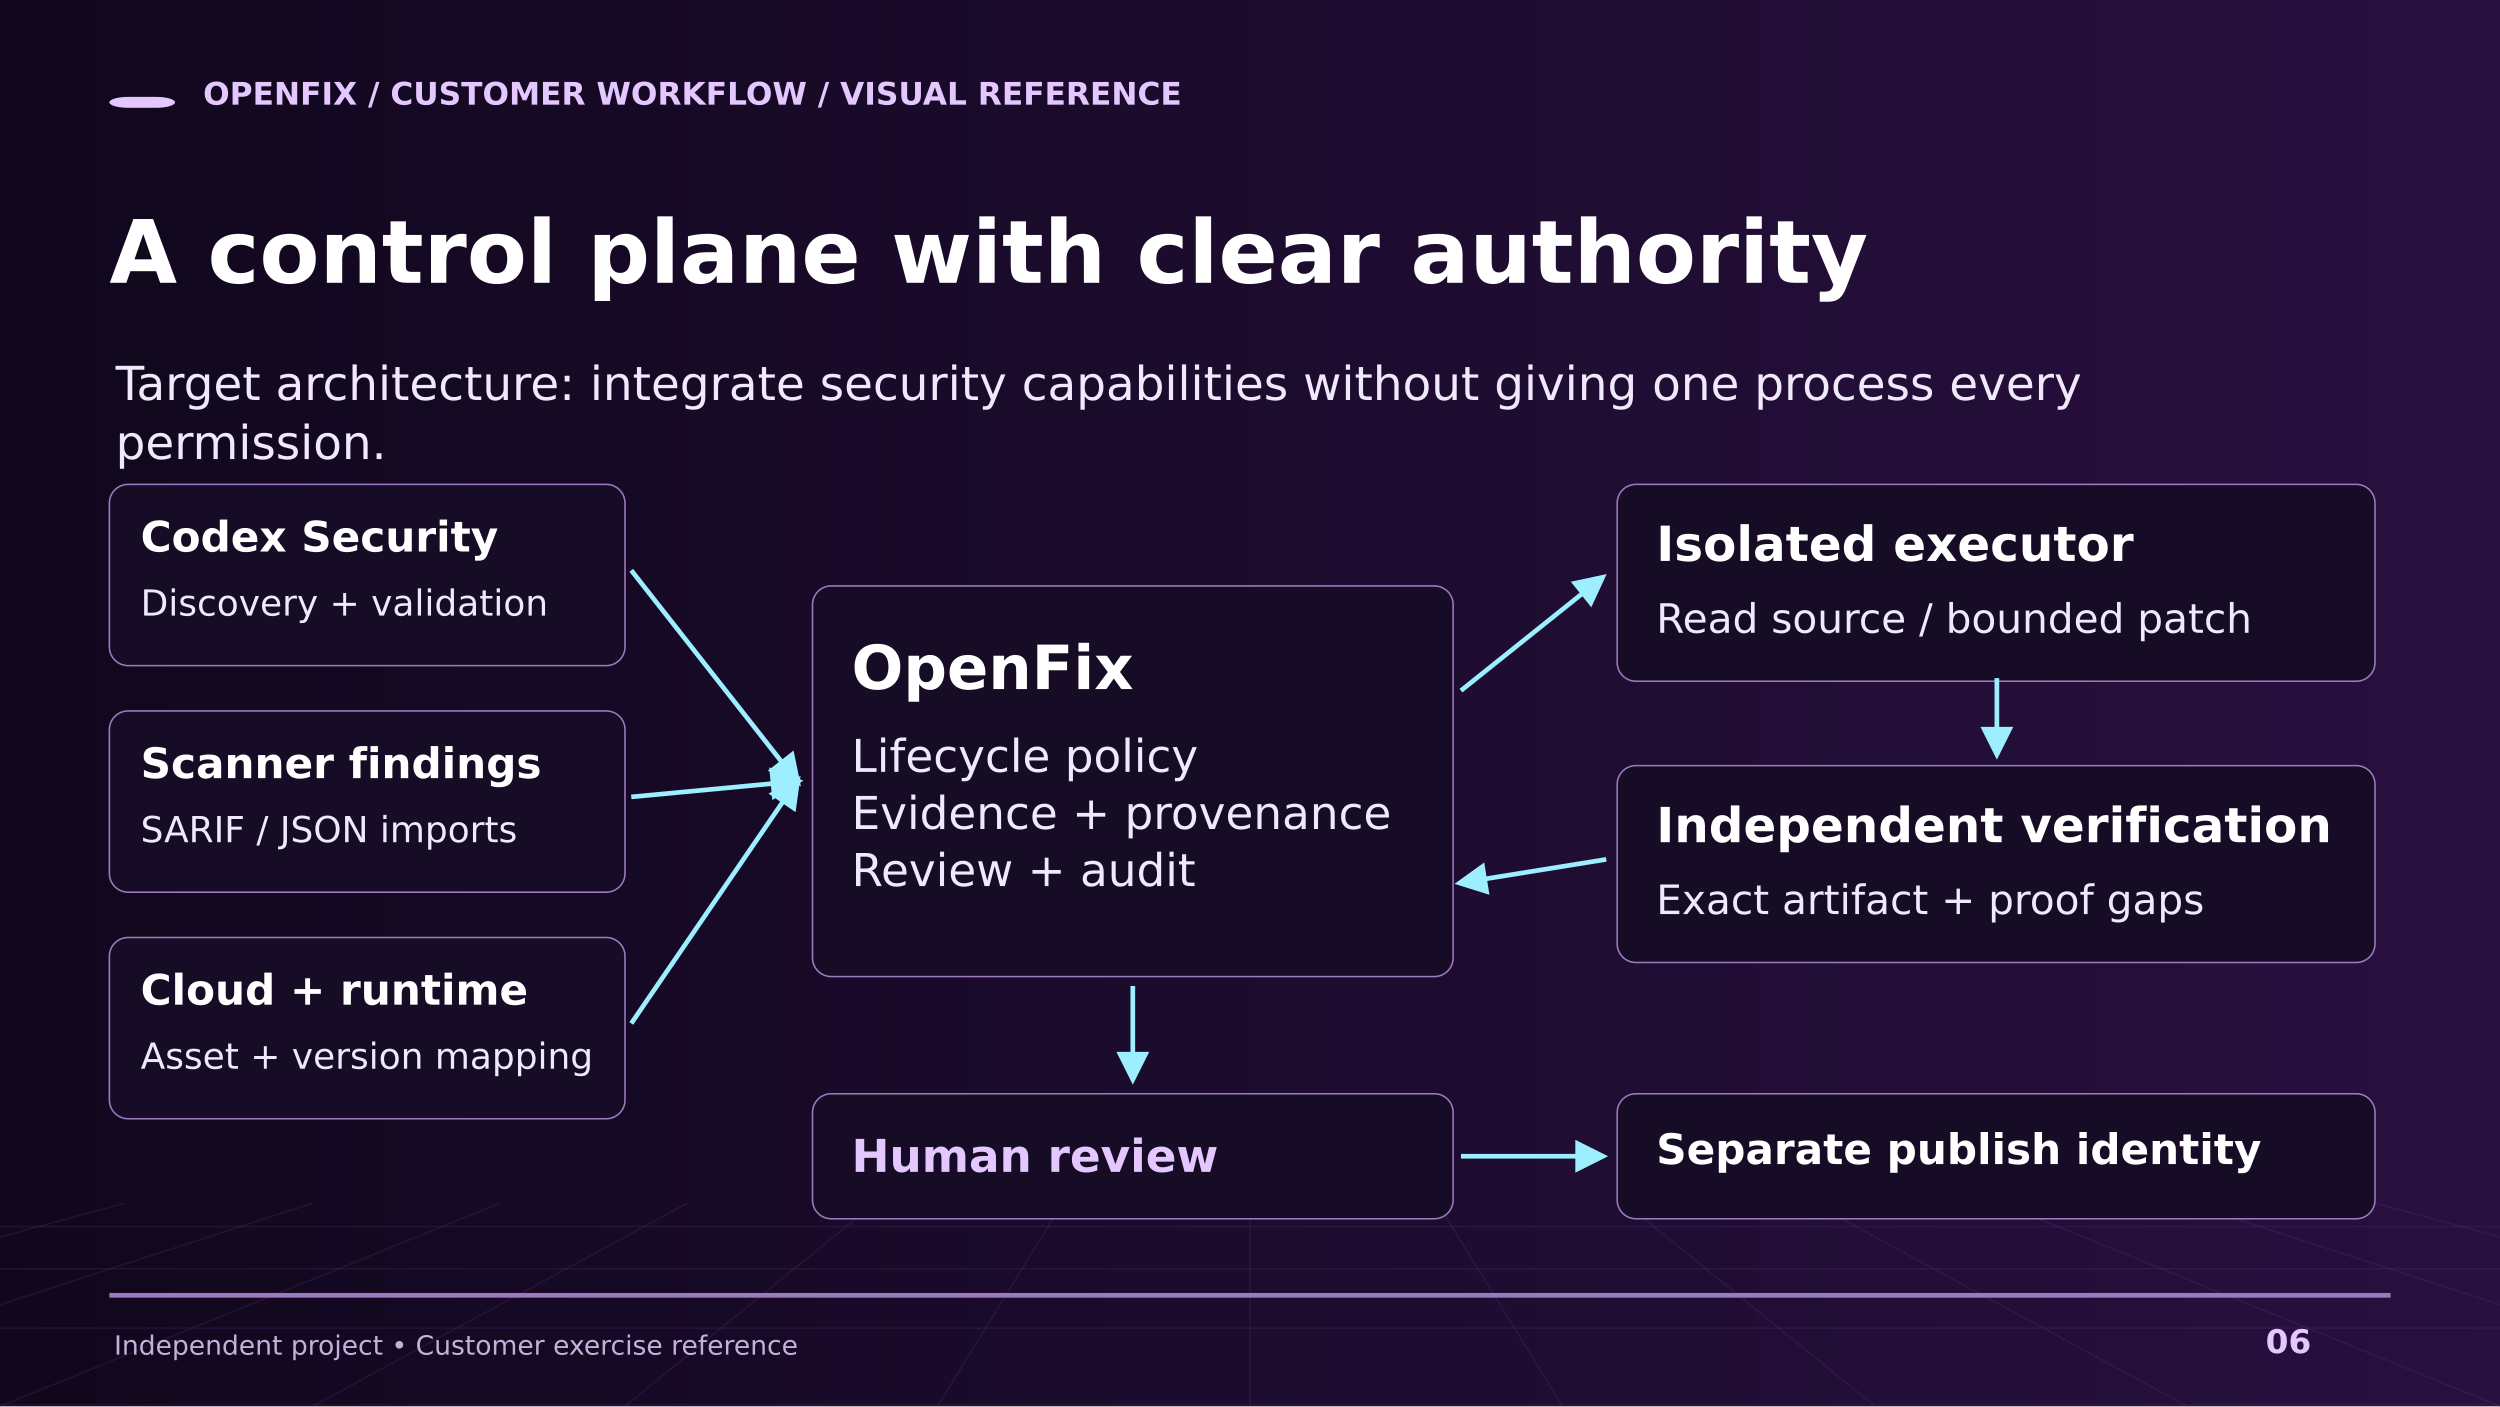
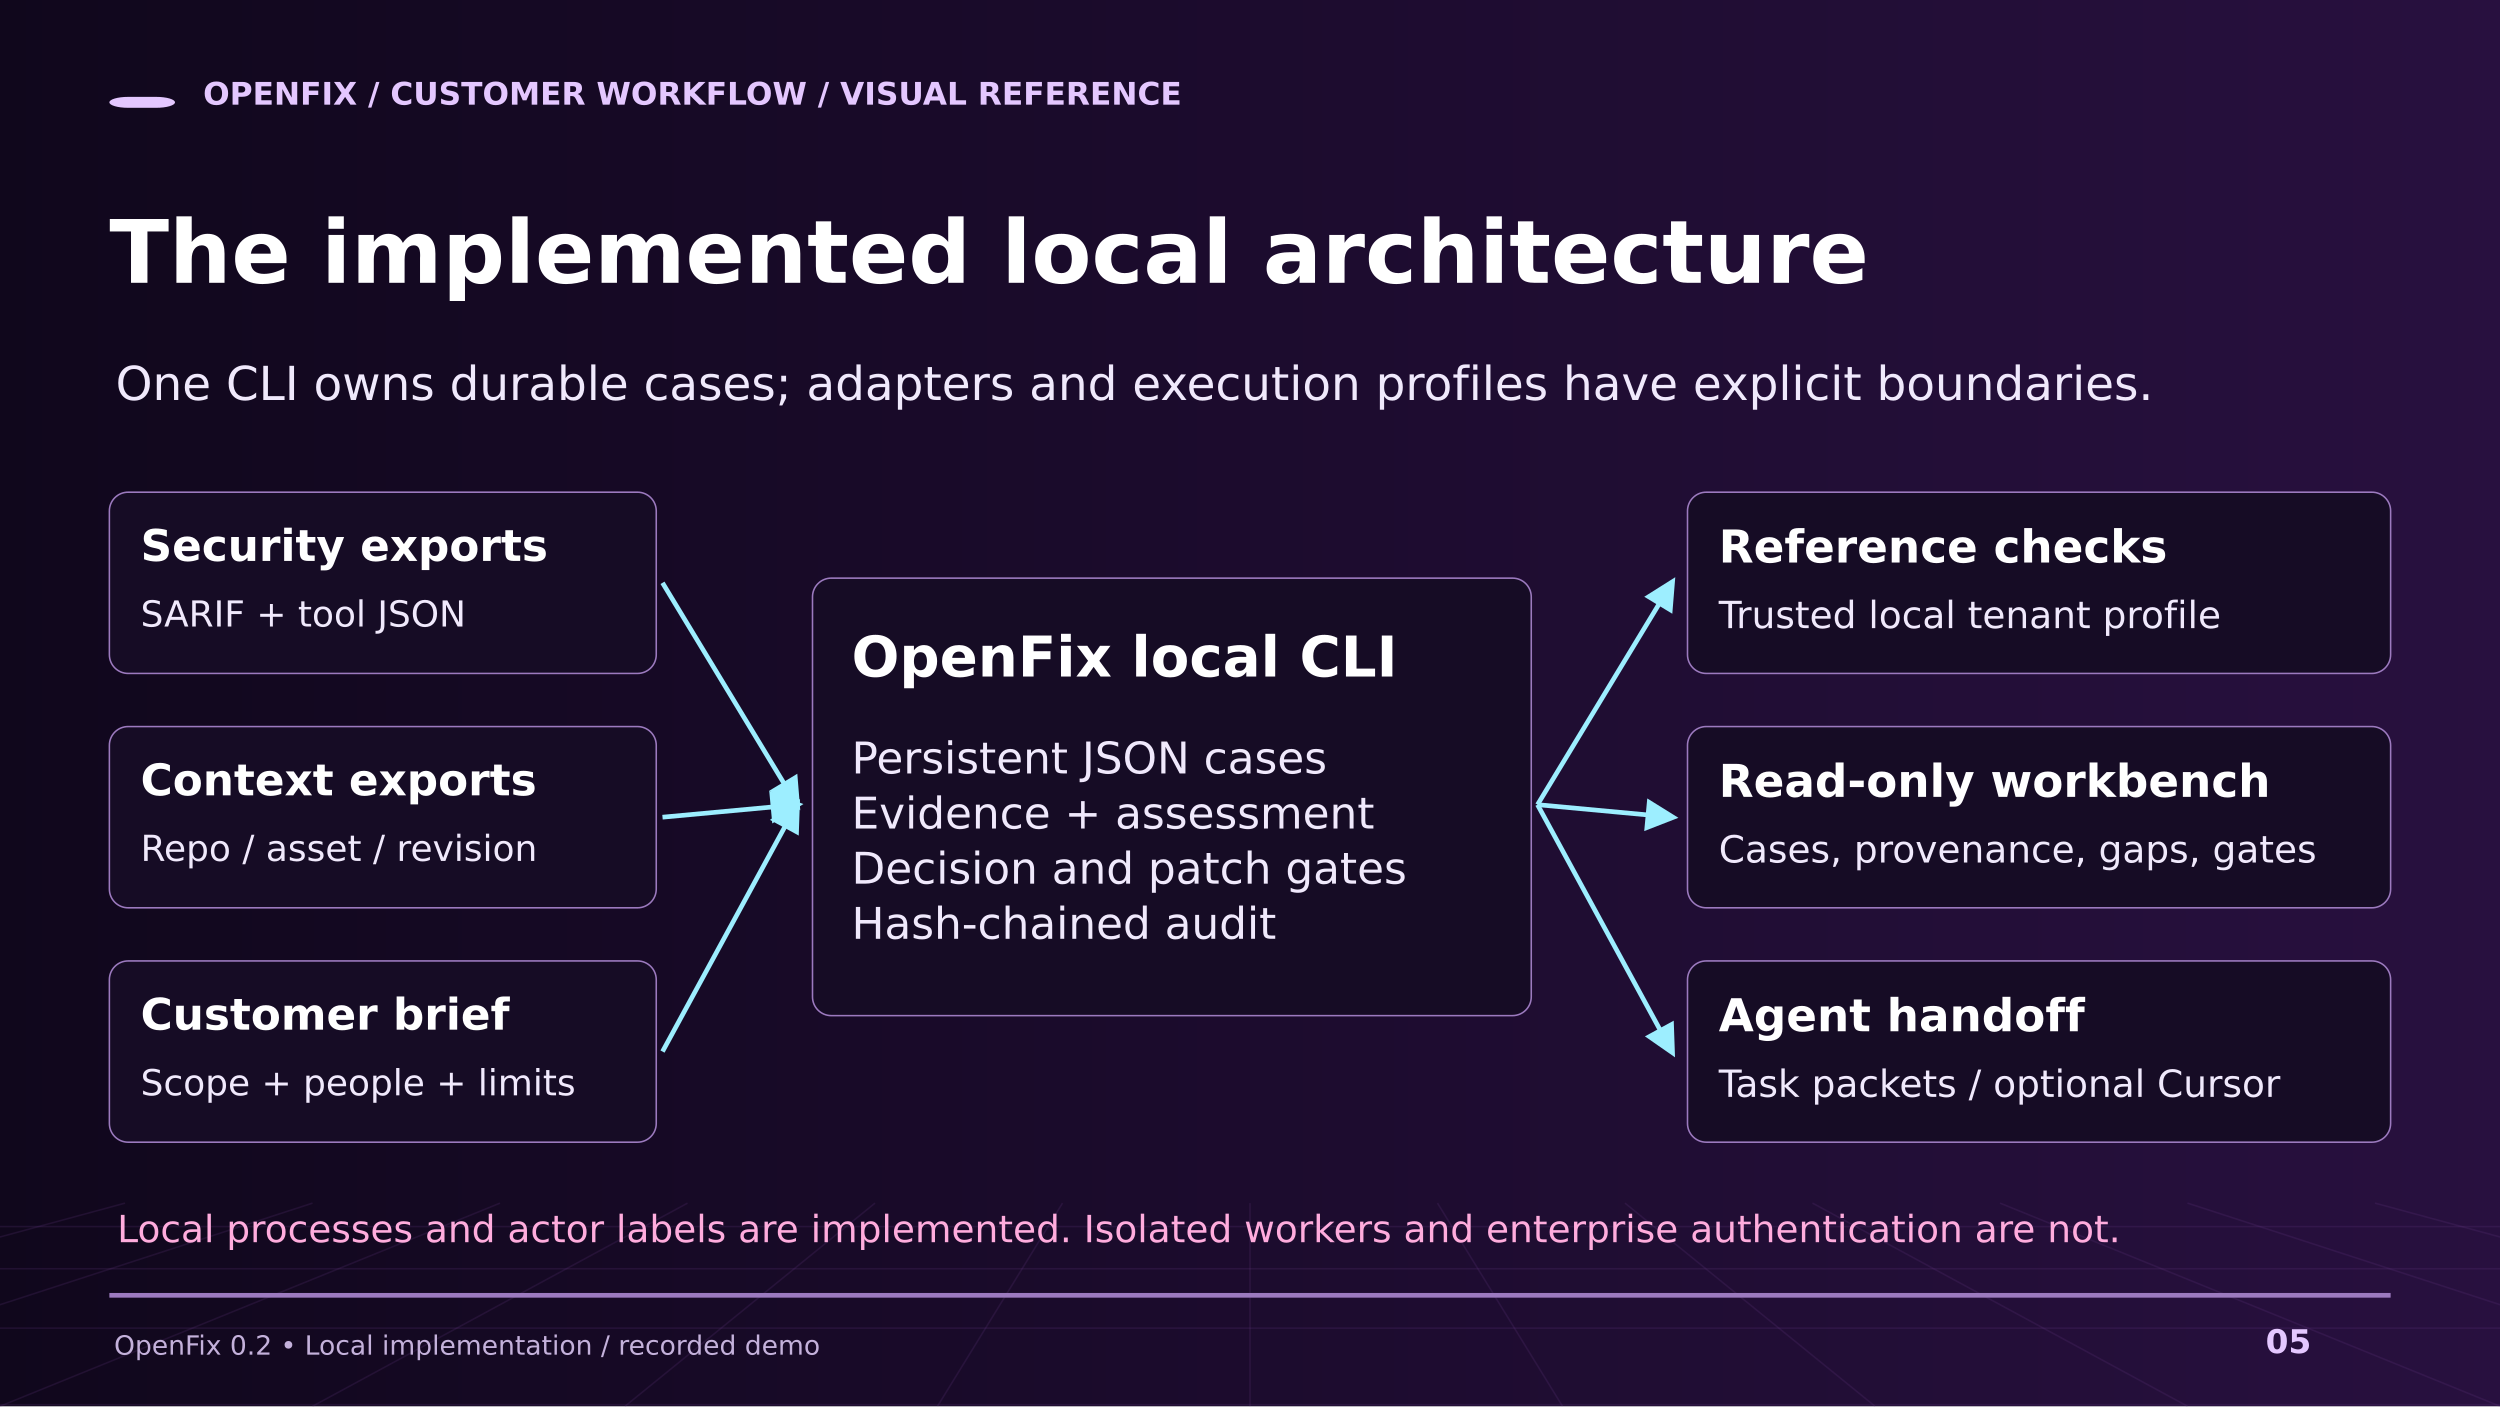
<svg xmlns="http://www.w3.org/2000/svg" width="1600" height="900" viewBox="0 0 1600 900" role="img">
  <defs>
    <linearGradient id="synthwave-background" x1="0" y1="0" x2="1" y2="0">
      <stop offset="0" stop-color="#10071C" />
      <stop offset="1" stop-color="#28103F" />
    </linearGradient>
    <marker id="arrow" viewBox="0 0 10 10" refX="8" refY="5" markerWidth="7" markerHeight="7" orient="auto-start-reverse">
      <path d="M 0 0 L 10 5 L 0 10 z" fill="#9DEEFF" />
    </marker>
  </defs>
  <rect width="1600" height="900" fill="url(#synthwave-background)" />
  <line x1="0" y1="785" x2="1600" y2="785" stroke="#6C3A8A" stroke-opacity=".19" />
  <line x1="0" y1="812" x2="1600" y2="812" stroke="#6C3A8A" stroke-opacity=".19" />
  <line x1="0" y1="850" x2="1600" y2="850" stroke="#6C3A8A" stroke-opacity=".19" />
  <line x1="0" y1="899" x2="1600" y2="899" stroke="#6C3A8A" stroke-opacity=".19" />
  <line x1="-160.0" y1="770" x2="-800" y2="900" stroke="#6C3A8A" stroke-opacity=".19" />
  <line x1="-40.0" y1="770" x2="-600" y2="900" stroke="#6C3A8A" stroke-opacity=".19" />
  <line x1="80.0" y1="770" x2="-400" y2="900" stroke="#6C3A8A" stroke-opacity=".19" />
  <line x1="200.0" y1="770" x2="-200" y2="900" stroke="#6C3A8A" stroke-opacity=".19" />
  <line x1="320.0" y1="770" x2="0" y2="900" stroke="#6C3A8A" stroke-opacity=".19" />
  <line x1="440.0" y1="770" x2="200" y2="900" stroke="#6C3A8A" stroke-opacity=".19" />
  <line x1="560.0" y1="770" x2="400" y2="900" stroke="#6C3A8A" stroke-opacity=".19" />
  <line x1="680.0" y1="770" x2="600" y2="900" stroke="#6C3A8A" stroke-opacity=".19" />
  <line x1="800.0" y1="770" x2="800" y2="900" stroke="#6C3A8A" stroke-opacity=".19" />
  <line x1="920.0" y1="770" x2="1000" y2="900" stroke="#6C3A8A" stroke-opacity=".19" />
  <line x1="1040.0" y1="770" x2="1200" y2="900" stroke="#6C3A8A" stroke-opacity=".19" />
  <line x1="1160.0" y1="770" x2="1400" y2="900" stroke="#6C3A8A" stroke-opacity=".19" />
  <line x1="1280.0" y1="770" x2="1600" y2="900" stroke="#6C3A8A" stroke-opacity=".19" />
  <line x1="1400.0" y1="770" x2="1800" y2="900" stroke="#6C3A8A" stroke-opacity=".19" />
  <line x1="1520.0" y1="770" x2="2000" y2="900" stroke="#6C3A8A" stroke-opacity=".19" />
  <line x1="1640.0" y1="770" x2="2200" y2="900" stroke="#6C3A8A" stroke-opacity=".19" />
  <line x1="1760.0" y1="770" x2="2400" y2="900" stroke="#6C3A8A" stroke-opacity=".19" />
  <rect x="70" y="62" width="42" height="7" rx="12" fill="#E4C7FF" />
  <text x="130" y="67.0" fill="#E4C7FF" font-size="20" font-family="DejaVu Sans,Arial,sans-serif" font-weight="700">OPENFIX / CUSTOMER WORKFLOW / VISUAL REFERENCE</text>
-   <text x="70" y="181.0" fill="#FFFFFF" font-size="56" font-family="DejaVu Sans,Arial,sans-serif" font-weight="700">A control plane with clear authority</text>
-   <text x="74" y="256.0" fill="#F0E9FC" font-size="30" font-family="DejaVu Sans,Arial,sans-serif" font-weight="400">Target architecture: integrate security capabilities without giving one process every</text>
-   <text x="74" y="293.8" fill="#F0E9FC" font-size="30" font-family="DejaVu Sans,Arial,sans-serif" font-weight="400">permission.</text>
+   <text x="70" y="181.0" fill="#FFFFFF" font-size="56" font-family="DejaVu Sans,Arial,sans-serif" font-weight="700">The implemented local architecture</text>
+   <text x="74" y="256.0" fill="#F0E9FC" font-size="30" font-family="DejaVu Sans,Arial,sans-serif" font-weight="400">One CLI owns durable cases; adapters and execution profiles have explicit boundaries.</text>
  <line x1="70" y1="829" x2="1530" y2="829" stroke="#9C7ABF" stroke-width="3" />
-   <text x="73" y="867.0" fill="#C4B1DB" font-size="17" font-family="DejaVu Sans,Arial,sans-serif" font-weight="400">Independent project • Customer exercise reference</text>
-   <text x="1450" y="866.0" fill="#E4C7FF" font-size="21" font-family="DejaVu Sans,Arial,sans-serif" font-weight="700">06</text>
-   <rect x="70" y="310" width="330" height="116" rx="12" fill="#160C25" stroke="#9C7ABF" />
-   <text x="90" y="353.0" fill="#FFFFFF" font-size="27" font-family="DejaVu Sans,Arial,sans-serif" font-weight="700">Codex Security</text>
-   <text x="90" y="394.0" fill="#F0E9FC" font-size="23" font-family="DejaVu Sans,Arial,sans-serif" font-weight="400">Discovery + validation</text>
-   <line x1="404" y1="365" x2="510" y2="500" stroke="#9DEEFF" stroke-width="3" marker-end="url(#arrow)" />
-   <rect x="70" y="455" width="330" height="116" rx="12" fill="#160C25" stroke="#9C7ABF" />
-   <text x="90" y="498.0" fill="#FFFFFF" font-size="27" font-family="DejaVu Sans,Arial,sans-serif" font-weight="700">Scanner findings</text>
-   <text x="90" y="539.0" fill="#F0E9FC" font-size="23" font-family="DejaVu Sans,Arial,sans-serif" font-weight="400">SARIF / JSON imports</text>
-   <line x1="404" y1="510" x2="510" y2="500" stroke="#9DEEFF" stroke-width="3" marker-end="url(#arrow)" />
-   <rect x="70" y="600" width="330" height="116" rx="12" fill="#160C25" stroke="#9C7ABF" />
-   <text x="90" y="643.0" fill="#FFFFFF" font-size="27" font-family="DejaVu Sans,Arial,sans-serif" font-weight="700">Cloud + runtime</text>
-   <text x="90" y="684.0" fill="#F0E9FC" font-size="23" font-family="DejaVu Sans,Arial,sans-serif" font-weight="400">Asset + version mapping</text>
-   <line x1="404" y1="655" x2="510" y2="500" stroke="#9DEEFF" stroke-width="3" marker-end="url(#arrow)" />
-   <rect x="520" y="375" width="410" height="250" rx="12" fill="#160C25" stroke="#9C7ABF" />
-   <text x="545" y="441.0" fill="#FFFFFF" font-size="39" font-family="DejaVu Sans,Arial,sans-serif" font-weight="700">OpenFix</text>
-   <text x="545" y="494.0" fill="#F0E9FC" font-size="29" font-family="DejaVu Sans,Arial,sans-serif" font-weight="400">Lifecycle policy</text>
-   <text x="545" y="530.54" fill="#F0E9FC" font-size="29" font-family="DejaVu Sans,Arial,sans-serif" font-weight="400">Evidence + provenance</text>
-   <text x="545" y="567.08" fill="#F0E9FC" font-size="29" font-family="DejaVu Sans,Arial,sans-serif" font-weight="400">Review + audit</text>
-   <rect x="1035" y="310" width="485" height="126" rx="12" fill="#160C25" stroke="#9C7ABF" />
-   <text x="1060" y="359.0" fill="#FFFFFF" font-size="31" font-family="DejaVu Sans,Arial,sans-serif" font-weight="700">Isolated executor</text>
-   <text x="1060" y="405.0" fill="#F0E9FC" font-size="26" font-family="DejaVu Sans,Arial,sans-serif" font-weight="400">Read source / bounded patch</text>
-   <rect x="1035" y="490" width="485" height="126" rx="12" fill="#160C25" stroke="#9C7ABF" />
-   <text x="1060" y="539.0" fill="#FFFFFF" font-size="31" font-family="DejaVu Sans,Arial,sans-serif" font-weight="700">Independent verification</text>
-   <text x="1060" y="585.0" fill="#F0E9FC" font-size="26" font-family="DejaVu Sans,Arial,sans-serif" font-weight="400">Exact artifact + proof gaps</text>
-   <line x1="935" y1="442" x2="1025" y2="370" stroke="#9DEEFF" stroke-width="3" marker-end="url(#arrow)" />
-   <line x1="1278" y1="434" x2="1278" y2="482" stroke="#9DEEFF" stroke-width="3" marker-end="url(#arrow)" />
-   <line x1="1028" y1="550" x2="935" y2="565" stroke="#9DEEFF" stroke-width="3" marker-end="url(#arrow)" />
-   <rect x="520" y="700" width="410" height="80" rx="12" fill="#160C25" stroke="#9C7ABF" />
-   <text x="545" y="750.0" fill="#E4C7FF" font-size="29" font-family="DejaVu Sans,Arial,sans-serif" font-weight="700">Human review</text>
-   <line x1="725" y1="631" x2="725" y2="690" stroke="#9DEEFF" stroke-width="3" marker-end="url(#arrow)" />
-   <rect x="1035" y="700" width="485" height="80" rx="12" fill="#160C25" stroke="#9C7ABF" />
-   <text x="1060" y="745.0" fill="#FFFFFF" font-size="27" font-family="DejaVu Sans,Arial,sans-serif" font-weight="700">Separate publish identity</text>
-   <line x1="935" y1="740" x2="1025" y2="740" stroke="#9DEEFF" stroke-width="3" marker-end="url(#arrow)" />
+   <text x="73" y="867.0" fill="#C4B1DB" font-size="17" font-family="DejaVu Sans,Arial,sans-serif" font-weight="400">OpenFix 0.2 • Local implementation / recorded demo</text>
+   <text x="1450" y="866.0" fill="#E4C7FF" font-size="21" font-family="DejaVu Sans,Arial,sans-serif" font-weight="700">05</text>
+   <rect x="70" y="315" width="350" height="116" rx="12" fill="#160C25" stroke="#9C7ABF" />
+   <text x="90" y="359.0" fill="#FFFFFF" font-size="28" font-family="DejaVu Sans,Arial,sans-serif" font-weight="700">Security exports</text>
+   <text x="90" y="401.0" fill="#F0E9FC" font-size="23" font-family="DejaVu Sans,Arial,sans-serif" font-weight="400">SARIF + tool JSON</text>
+   <line x1="424" y1="373" x2="510" y2="515" stroke="#9DEEFF" stroke-width="3" marker-end="url(#arrow)" />
+   <rect x="70" y="465" width="350" height="116" rx="12" fill="#160C25" stroke="#9C7ABF" />
+   <text x="90" y="509.0" fill="#FFFFFF" font-size="28" font-family="DejaVu Sans,Arial,sans-serif" font-weight="700">Context exports</text>
+   <text x="90" y="551.0" fill="#F0E9FC" font-size="23" font-family="DejaVu Sans,Arial,sans-serif" font-weight="400">Repo / asset / revision</text>
+   <line x1="424" y1="523" x2="510" y2="515" stroke="#9DEEFF" stroke-width="3" marker-end="url(#arrow)" />
+   <rect x="70" y="615" width="350" height="116" rx="12" fill="#160C25" stroke="#9C7ABF" />
+   <text x="90" y="659.0" fill="#FFFFFF" font-size="28" font-family="DejaVu Sans,Arial,sans-serif" font-weight="700">Customer brief</text>
+   <text x="90" y="701.0" fill="#F0E9FC" font-size="23" font-family="DejaVu Sans,Arial,sans-serif" font-weight="400">Scope + people + limits</text>
+   <line x1="424" y1="673" x2="510" y2="515" stroke="#9DEEFF" stroke-width="3" marker-end="url(#arrow)" />
+   <rect x="520" y="370" width="460" height="280" rx="12" fill="#160C25" stroke="#9C7ABF" />
+   <text x="545" y="433.0" fill="#FFFFFF" font-size="36" font-family="DejaVu Sans,Arial,sans-serif" font-weight="700">OpenFix local CLI</text>
+   <text x="545" y="495.0" fill="#F0E9FC" font-size="28" font-family="DejaVu Sans,Arial,sans-serif" font-weight="400">Persistent JSON cases</text>
+   <text x="545" y="530.28" fill="#F0E9FC" font-size="28" font-family="DejaVu Sans,Arial,sans-serif" font-weight="400">Evidence + assessment</text>
+   <text x="545" y="565.56" fill="#F0E9FC" font-size="28" font-family="DejaVu Sans,Arial,sans-serif" font-weight="400">Decision and patch gates</text>
+   <text x="545" y="600.84" fill="#F0E9FC" font-size="28" font-family="DejaVu Sans,Arial,sans-serif" font-weight="400">Hash-chained audit</text>
+   <rect x="1080" y="315" width="450" height="116" rx="12" fill="#160C25" stroke="#9C7ABF" />
+   <text x="1100" y="360.0" fill="#FFFFFF" font-size="29" font-family="DejaVu Sans,Arial,sans-serif" font-weight="700">Reference checks</text>
+   <text x="1100" y="402.0" fill="#F0E9FC" font-size="24" font-family="DejaVu Sans,Arial,sans-serif" font-weight="400">Trusted local tenant profile</text>
+   <line x1="984" y1="515" x2="1070" y2="373" stroke="#9DEEFF" stroke-width="3" marker-end="url(#arrow)" />
+   <rect x="1080" y="465" width="450" height="116" rx="12" fill="#160C25" stroke="#9C7ABF" />
+   <text x="1100" y="510.0" fill="#FFFFFF" font-size="29" font-family="DejaVu Sans,Arial,sans-serif" font-weight="700">Read-only workbench</text>
+   <text x="1100" y="552.0" fill="#F0E9FC" font-size="24" font-family="DejaVu Sans,Arial,sans-serif" font-weight="400">Cases, provenance, gaps, gates</text>
+   <line x1="984" y1="515" x2="1070" y2="523" stroke="#9DEEFF" stroke-width="3" marker-end="url(#arrow)" />
+   <rect x="1080" y="615" width="450" height="116" rx="12" fill="#160C25" stroke="#9C7ABF" />
+   <text x="1100" y="660.0" fill="#FFFFFF" font-size="29" font-family="DejaVu Sans,Arial,sans-serif" font-weight="700">Agent handoff</text>
+   <text x="1100" y="702.0" fill="#F0E9FC" font-size="24" font-family="DejaVu Sans,Arial,sans-serif" font-weight="400">Task packets / optional Cursor</text>
+   <line x1="984" y1="515" x2="1070" y2="673" stroke="#9DEEFF" stroke-width="3" marker-end="url(#arrow)" />
+   <text x="75" y="795.0" fill="#FFACDD" font-size="24" font-family="DejaVu Sans,Arial,sans-serif" font-weight="400">Local processes and actor labels are implemented. Isolated workers and enterprise authentication are not.</text>
</svg>
